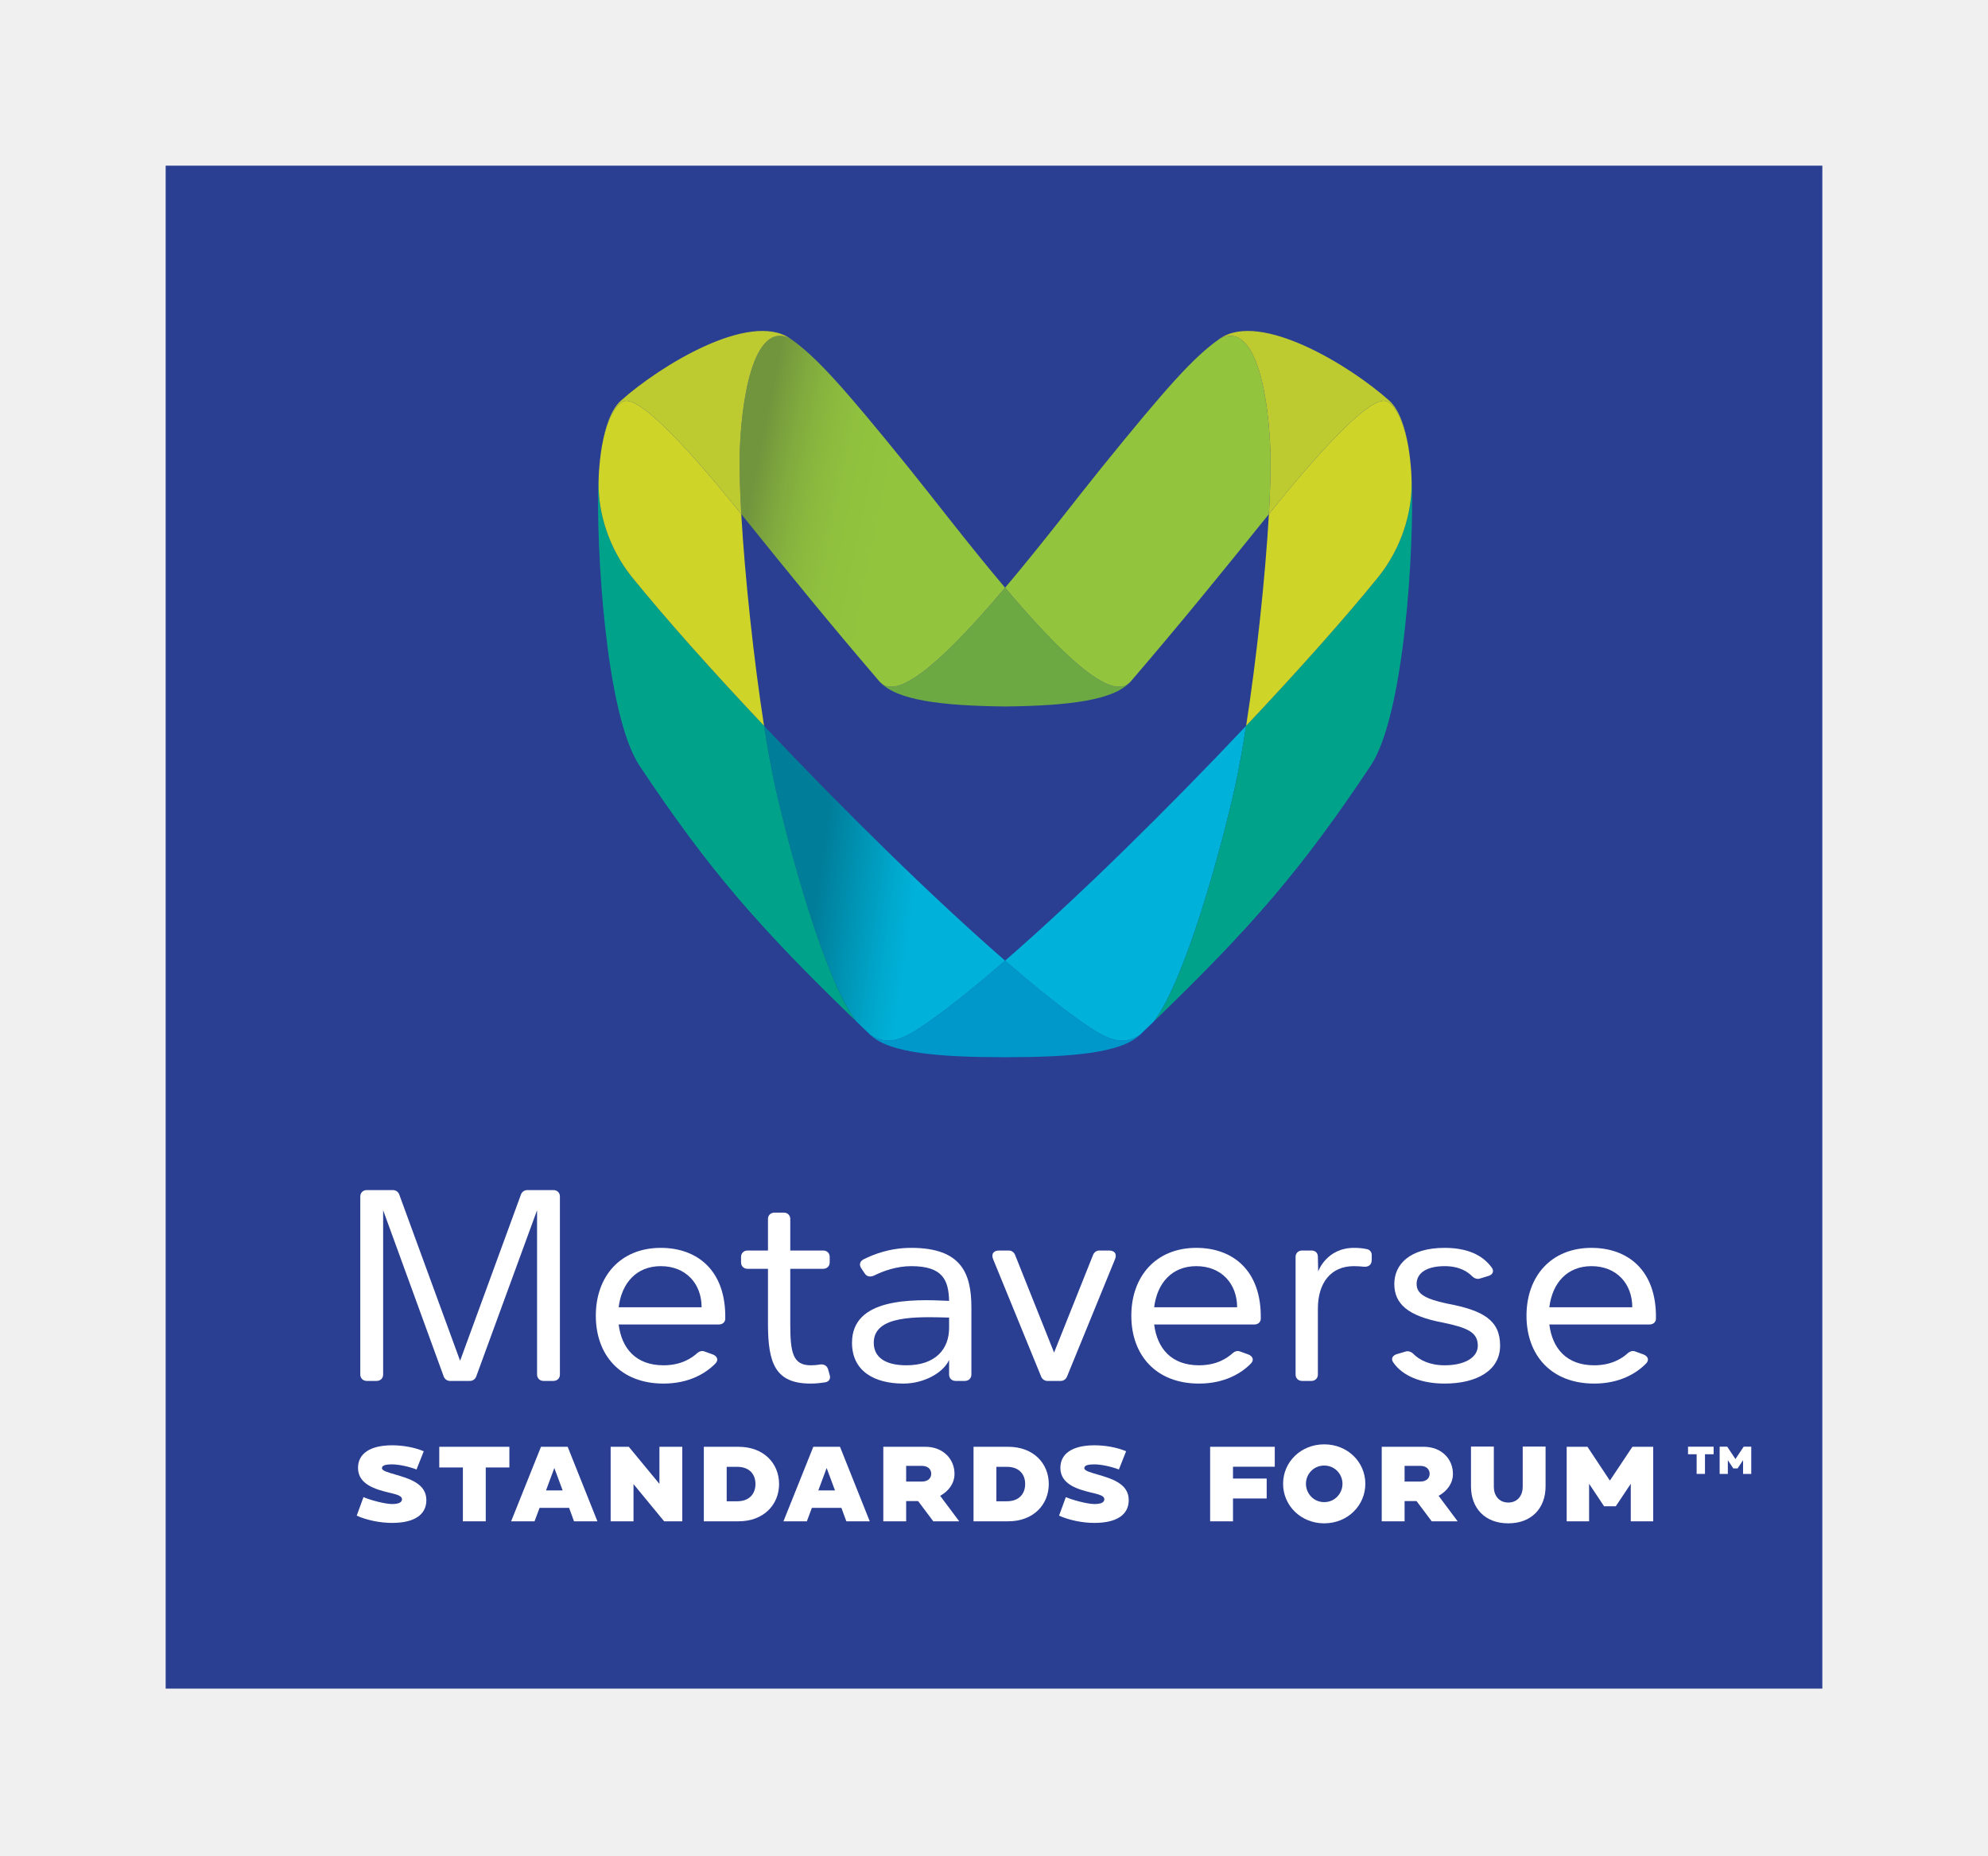
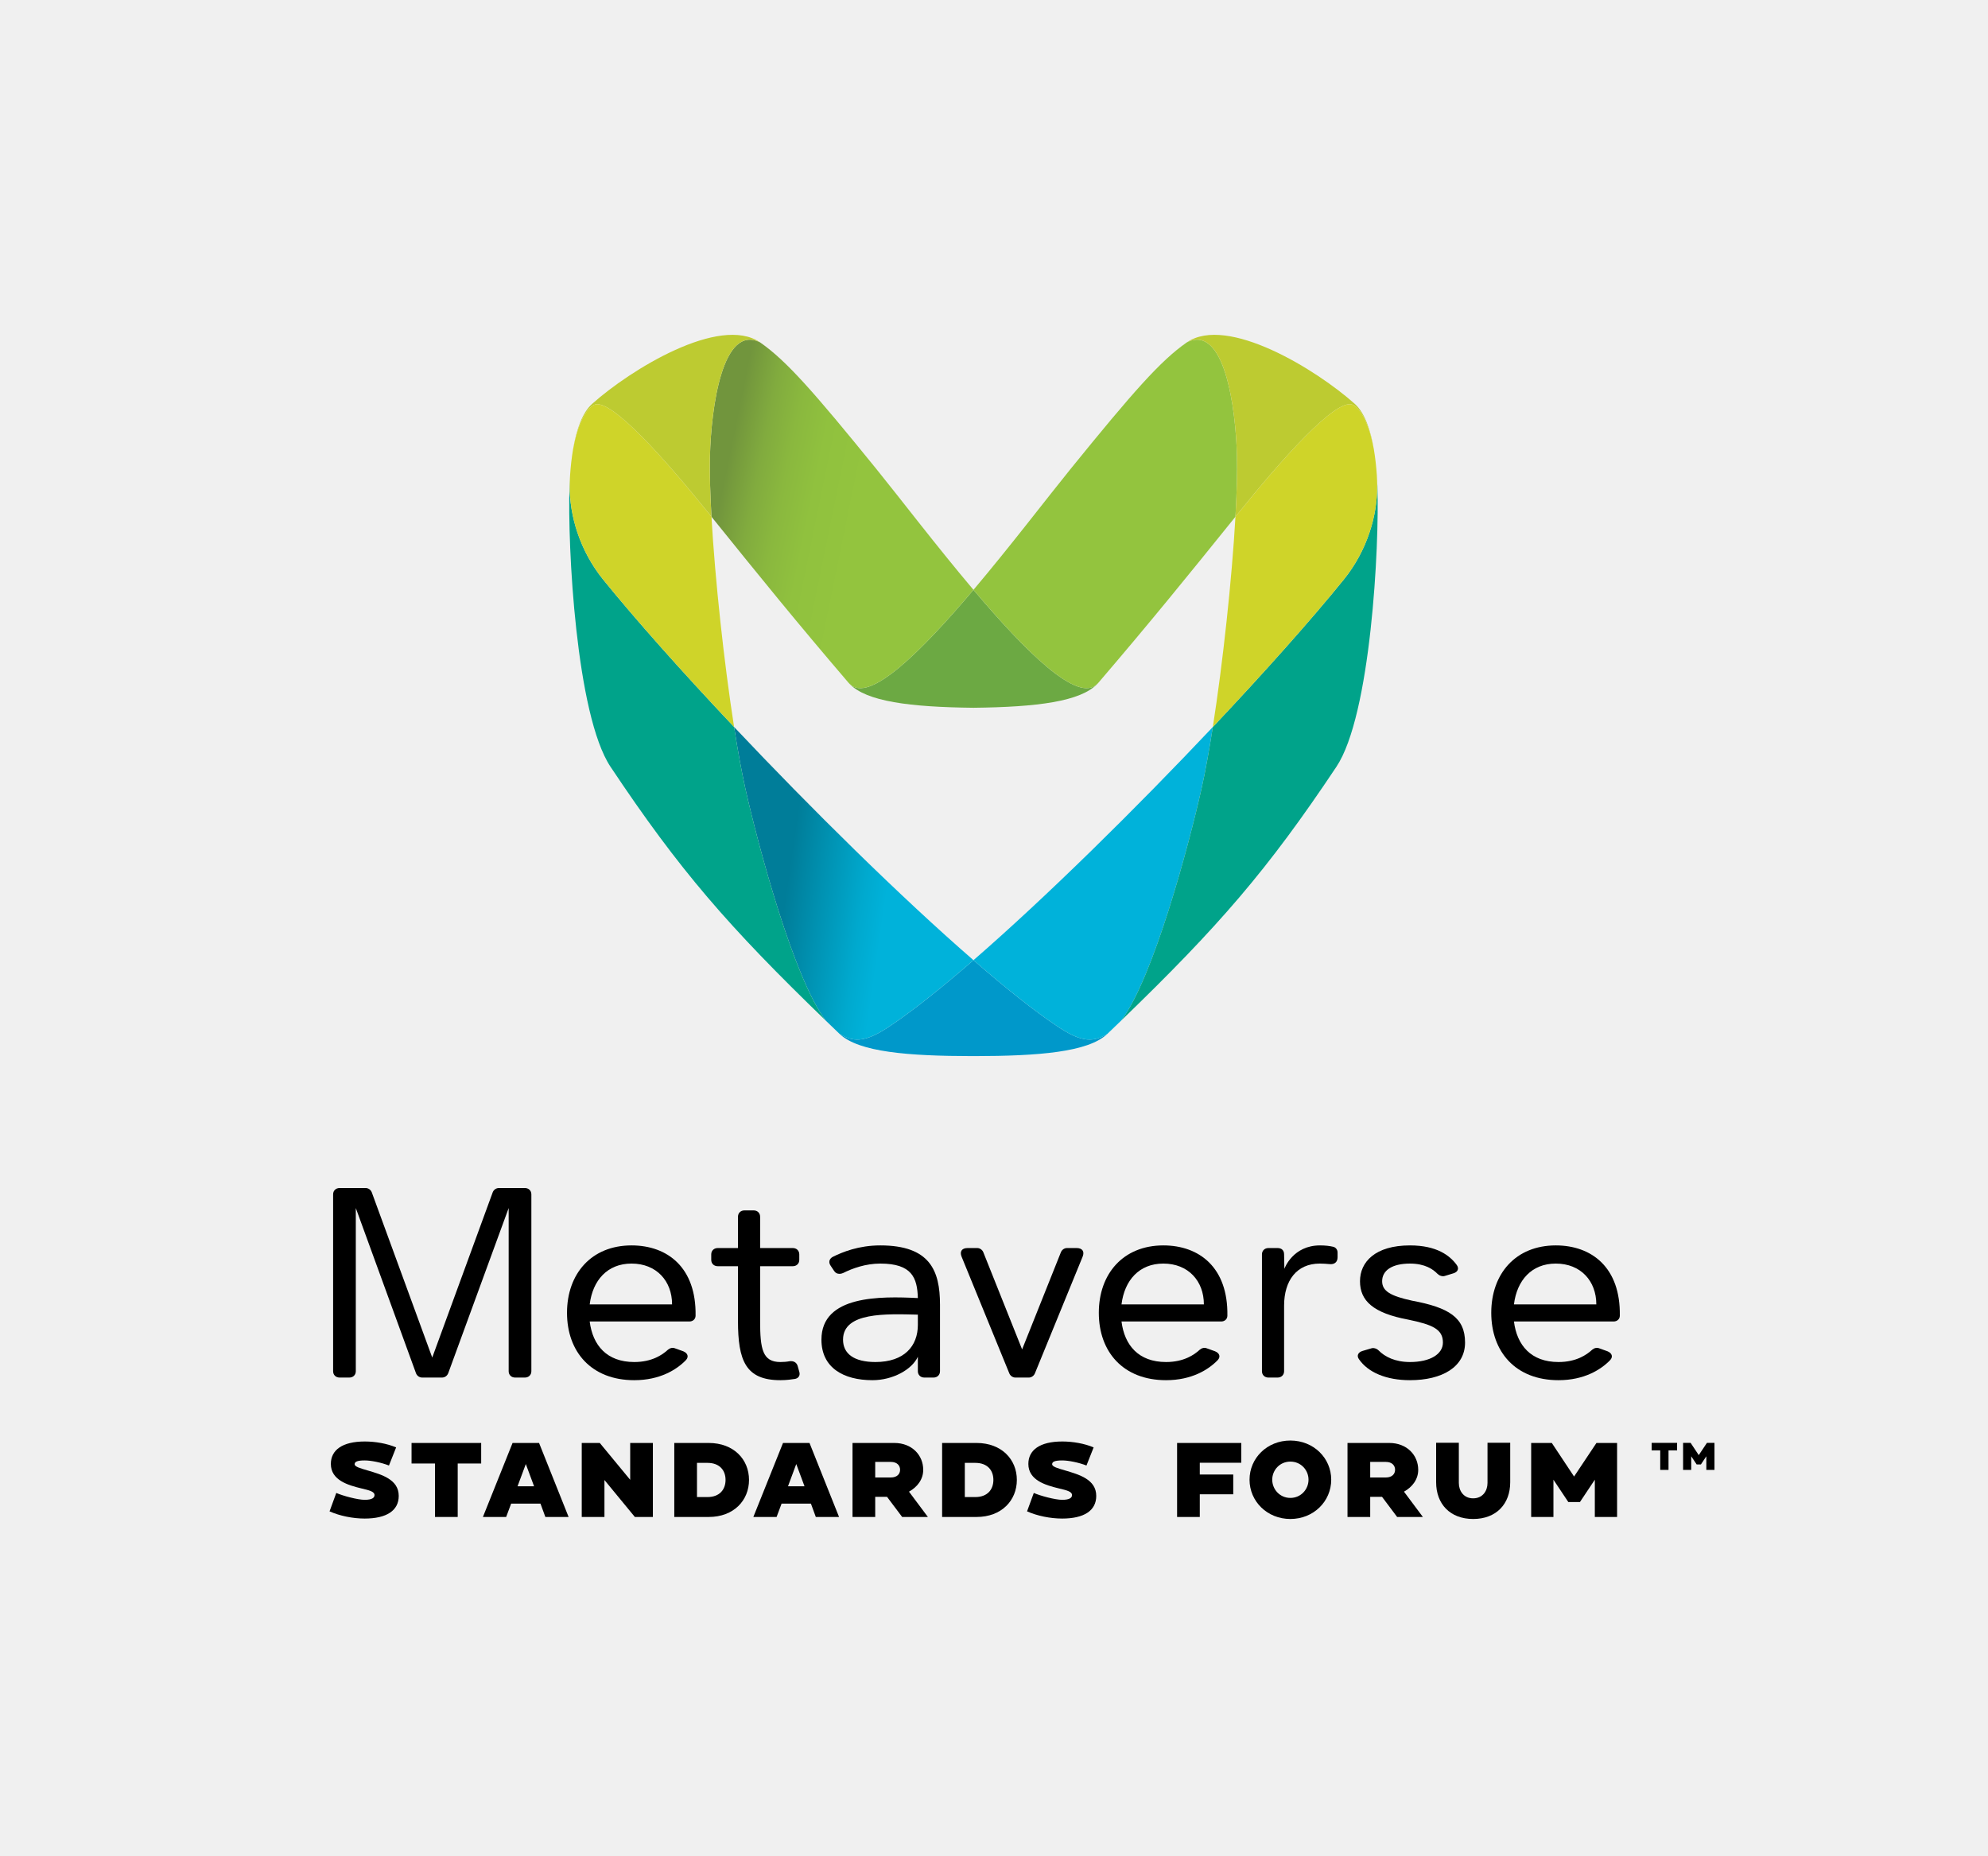
<svg xmlns="http://www.w3.org/2000/svg" width="100%" height="100%" viewBox="0 0 120 112" version="1.1" xml:space="preserve" style="fill-rule:evenodd;clip-rule:evenodd;stroke-linejoin:round;stroke-miterlimit:2;">
-   <g id="codeethics_2004" transform="matrix(1.25,0,0,-1.25,-260.665,468.063)">
-     <g transform="matrix(0.8,0,0,-0.8,208.532,374.451)">
-       <rect x="10" y="10.001" width="100" height="91.928" style="fill:rgb(42,62,146);" />
-     </g>
-     <g transform="matrix(0.0781368,0,0,-0.0781368,218.015,364.11)">
+   <g id="g2537_1_" />
+   <g>
+     <g transform="matrix(0.0969963,0,0,0.0969963,10.2817,13.2086)">
      <path d="M582.89,507.334L582.944,507.388C571.009,518.535 540.513,521.015 500.213,521.051L499.389,521.051C459.081,521.015 428.585,518.535 416.65,507.388L416.703,507.334C426.445,513.485 434.781,511.023 447.36,502.67C461.74,493.116 479.736,478.773 499.801,461.358C519.857,478.773 537.854,493.116 552.233,502.67C564.813,511.023 573.149,513.485 582.89,507.334Z" style="fill:rgb(0,152,202);fill-rule:nonzero;" />
      <path d="M648.762,316.239C646.47,330.922 644.079,344.102 641.724,354.631C633.765,390.231 611.703,472.523 591.772,498.9C588.961,501.613 586.096,504.38 583.15,507.2C583.087,507.263 583.016,507.325 582.944,507.388L582.89,507.334C573.149,513.485 564.813,511.023 552.233,502.67C537.854,493.116 519.857,478.773 499.801,461.358C544.981,422.132 600.601,367.274 648.762,316.239Z" style="fill:rgb(0,178,218);fill-rule:nonzero;" />
      <path d="M416.703,507.334L416.65,507.388C416.578,507.325 416.506,507.263 416.444,507.2C413.507,504.389 410.651,501.631 407.848,498.927C387.909,472.604 365.847,390.249 357.87,354.631C355.515,344.093 353.124,330.913 350.832,316.221C398.984,367.256 454.613,422.123 499.801,461.358C479.736,478.773 461.74,493.116 447.36,502.67C434.781,511.023 426.445,513.485 416.703,507.334Z" style="fill:url(#_Linear1);fill-rule:nonzero;" />
      <path d="M751.172,166.365C752.498,203.683 747.072,308.888 725.646,341.022C682.803,405.291 652.46,440.263 591.772,498.9C611.703,472.523 633.765,390.231 641.724,354.631C644.079,344.102 646.47,330.922 648.762,316.239C681.084,281.982 710.049,249.445 730.23,224.518C744.86,206.45 751.172,184.568 751.038,166.419C751.02,164.1 750.949,161.826 750.832,159.596C750.984,161.924 751.101,164.198 751.172,166.365Z" style="fill:rgb(0,163,138);fill-rule:nonzero;" />
      <path d="M248.556,166.419C248.421,184.568 254.734,206.45 269.364,224.518C289.545,249.445 318.501,281.973 350.832,316.221C353.124,330.913 355.515,344.093 357.87,354.631C365.847,390.249 387.909,472.604 407.848,498.927C347.143,440.272 316.791,405.3 273.948,341.022C252.531,308.888 247.105,203.683 248.421,166.365C248.502,164.198 248.609,161.933 248.762,159.605C248.645,161.826 248.573,164.1 248.556,166.419Z" style="fill:rgb(0,163,138);fill-rule:nonzero;" />
      <path d="M576.963,289.342C566.487,300.364 539.591,303.838 499.801,304.277C460.012,303.838 433.106,300.364 422.631,289.342L422.675,289.306C434.593,302.047 467.407,269.215 499.801,230.884C532.195,269.215 565.001,302.047 576.918,289.306L576.963,289.342Z" style="fill:rgb(108,169,67);fill-rule:nonzero;" />
      <path d="M576.918,289.306C565.001,302.047 532.195,269.215 499.801,230.884C522.588,203.925 545.169,174.262 560.121,155.809C599.428,107.325 616.242,88.317 632.439,76.991C632.511,76.937 632.583,76.892 632.654,76.847C655.862,65.414 663.034,116.941 663.786,147.921C664.028,157.85 663.66,170.752 662.837,185.391C631.956,223.713 609.554,251.316 577.661,288.572C577.438,288.832 577.205,289.091 576.963,289.342L576.918,289.306Z" style="fill:rgb(147,196,62);fill-rule:nonzero;" />
      <path d="M422.675,289.306L422.631,289.342C422.389,289.091 422.156,288.832 421.932,288.572C390.04,251.316 367.638,223.713 336.757,185.391C335.933,170.752 335.566,157.85 335.808,147.921C336.56,116.941 343.741,65.414 366.94,76.847C367.011,76.892 367.083,76.937 367.154,76.991C383.351,88.317 400.166,107.325 439.472,155.809C454.425,174.262 477.006,203.925 499.801,230.884C467.407,269.215 434.593,302.047 422.675,289.306Z" style="fill:url(#_Linear2);fill-rule:nonzero;" />
      <path d="M737.133,115.186C743.41,120.8 746.982,131.742 748.961,143.381C746.32,128.948 741.449,118.589 735.978,115.813C725.771,110.62 690.288,151.323 664.627,183.162C664.028,183.905 663.428,184.648 662.837,185.391C663.66,170.752 664.028,157.85 663.786,147.921C663.034,116.941 655.862,65.414 632.654,76.847C657.742,59.719 713.254,93.814 737.133,115.186Z" style="fill:rgb(189,203,49);fill-rule:nonzero;" />
      <path d="M334.966,183.162C309.314,151.323 273.823,110.62 263.615,115.813C258.181,118.571 253.328,128.823 250.678,143.113C252.674,131.571 256.238,120.756 262.46,115.186C286.34,93.814 341.852,59.719 366.94,76.847C343.741,65.414 336.56,116.941 335.808,147.921C335.566,157.85 335.933,170.752 336.757,185.391C336.166,184.648 335.566,183.905 334.966,183.162Z" style="fill:rgb(189,203,49);fill-rule:nonzero;" />
      <path d="M751.038,166.419C751.172,184.568 744.86,206.45 730.23,224.518C710.049,249.445 681.084,281.982 648.762,316.239C655.047,276.001 660.607,224.5 662.837,185.391C663.428,184.648 664.028,183.905 664.627,183.162C690.288,151.323 725.771,110.62 735.978,115.813C741.449,118.589 746.32,128.948 748.961,143.381C749.883,148.762 750.465,154.287 750.823,159.516C750.823,159.542 750.832,159.569 750.832,159.596C750.949,161.826 751.02,164.1 751.038,166.419Z" style="fill:rgb(207,212,41);fill-rule:nonzero;" />
      <path d="M336.757,185.391C338.987,224.5 344.547,275.992 350.832,316.221C318.501,281.973 289.545,249.445 269.364,224.518C254.734,206.45 248.421,184.568 248.556,166.419C248.573,164.1 248.645,161.826 248.762,159.605C248.762,159.578 248.77,159.542 248.77,159.516C249.129,154.278 249.711,148.744 250.633,143.354C250.651,143.274 250.66,143.193 250.678,143.113C253.328,128.823 258.181,118.571 263.615,115.813C273.823,110.62 309.314,151.323 334.966,183.162C335.566,183.905 336.166,184.648 336.757,185.391Z" style="fill:rgb(207,212,41);fill-rule:nonzero;" />
    </g>
-     <g transform="matrix(0.0781368,0,0,-0.0781368,218.015,364.11)">
+     <g transform="matrix(0.0969963,0,0,0.0969963,10.2817,13.2086)">
      <g>
-         <path d="M142.14,794.743C142.14,803.901 134.569,808.843 120.914,808.843C113.614,808.843 105.435,807.195 99.08,804.362L103.272,792.898C107.26,794.677 116.588,797.181 120.914,797.181C125.511,797.181 127.066,795.929 127.066,794.216C127.066,792.041 123.821,791.251 118.819,790.064C110.64,788.088 99.892,784.991 99.892,774.845C99.892,766.279 106.922,760.877 121.049,760.877C127.471,760.877 134.839,762.129 140.518,764.566L136.056,775.833C131.189,773.923 124.768,772.671 121.049,772.671C116.318,772.671 114.696,773.461 114.696,775.043C114.696,776.624 118.413,777.612 122.672,778.864C131.324,781.434 142.14,784.398 142.14,794.743Z" style="fill:white;fill-rule:nonzero;" />
-         <path d="M193.442,761.799L193.442,774.581L178.84,774.581L178.84,807.854L164.713,807.854L164.713,774.581L150.112,774.581L150.112,761.799L193.442,761.799Z" style="fill:white;fill-rule:nonzero;" />
-         <path d="M247.854,807.854L233.388,807.854L230.346,799.553L212.095,799.553L208.986,807.854L194.52,807.854L212.974,761.799L229.467,761.799L247.854,807.854ZM226.358,788.747L221.221,774.911L216.083,788.747L226.358,788.747Z" style="fill:white;fill-rule:nonzero;" />
-         <path d="M300.303,761.799L300.303,807.854L289.082,807.854L270.156,784.859L270.156,807.854L256.028,807.854L256.028,761.799L267.248,761.799L286.176,784.728L286.176,761.799L300.303,761.799Z" style="fill:white;fill-rule:nonzero;" />
-         <path d="M360.12,784.794C360.12,797.51 350.658,807.854 335.042,807.854L313.615,807.854L313.615,761.799L335.042,761.799C350.658,761.799 360.12,772.077 360.12,784.794ZM345.52,784.794C345.52,778.93 341.938,774.186 334.232,774.186L327.742,774.186L327.742,795.468L334.232,795.468C341.938,795.468 345.52,790.658 345.52,784.794Z" style="fill:white;fill-rule:nonzero;" />
-         <path d="M416.154,807.854L401.688,807.854L398.646,799.553L380.395,799.553L377.285,807.854L362.82,807.854L381.274,761.799L397.767,761.799L416.154,807.854ZM394.658,788.747L389.52,774.911L384.383,788.747L394.658,788.747Z" style="fill:white;fill-rule:nonzero;" />
-         <path d="M471.442,807.854L455.422,807.854L446.026,795.336L438.658,795.336L438.658,807.854L424.531,807.854L424.531,761.799L450.555,761.799C461.438,761.799 468.535,769.311 468.535,778.534C468.535,784.465 464.885,789.208 459.68,792.107L471.442,807.854ZM454.137,778.469C454.137,775.833 452.244,773.593 448.392,773.593L438.658,773.593L438.658,783.278L448.392,783.278C452.244,783.278 454.137,781.104 454.137,778.469Z" style="fill:white;fill-rule:nonzero;" />
-         <path d="M526.799,784.794C526.799,797.51 517.336,807.854 501.721,807.854L480.293,807.854L480.293,761.799L501.721,761.799C517.336,761.799 526.799,772.077 526.799,784.794ZM512.199,784.794C512.199,778.93 508.616,774.186 500.91,774.186L494.421,774.186L494.421,795.468L500.91,795.468C508.616,795.468 512.199,790.658 512.199,784.794Z" style="fill:white;fill-rule:nonzero;" />
-         <path d="M576.208,794.743C576.208,803.901 568.637,808.843 554.983,808.843C547.682,808.843 539.503,807.195 533.149,804.362L537.34,792.898C541.328,794.677 550.657,797.181 554.983,797.181C559.579,797.181 561.134,795.929 561.134,794.216C561.134,792.041 557.889,791.251 552.887,790.064C544.708,788.088 533.96,784.991 533.96,774.845C533.96,766.279 540.991,760.877 555.117,760.877C561.539,760.877 568.908,762.129 574.586,764.566L570.124,775.833C565.257,773.923 558.836,772.671 555.117,772.671C550.386,772.671 548.764,773.461 548.764,775.043C548.764,776.624 552.482,777.612 556.741,778.864C565.393,781.434 576.208,784.398 576.208,794.743Z" style="fill:white;fill-rule:nonzero;" />
-         <path d="M640.647,774.12C640.647,774.12 640.647,781.434 640.647,781.434L661.466,781.434L661.466,793.755L640.647,793.755L640.647,807.854L626.519,807.854L626.519,761.799L666.468,761.799L666.468,774.12L640.647,774.12Z" style="fill:white;fill-rule:nonzero;" />
-         <path d="M722.434,784.662C722.434,798.104 711.484,809.106 697.018,809.106C682.552,809.106 671.602,798.104 671.602,784.662C671.602,771.221 682.552,760.284 697.018,760.284C711.484,760.284 722.434,771.221 722.434,784.662ZM708.307,784.662C708.307,778.732 703.643,773.396 697.018,773.396C690.394,773.396 685.73,778.732 685.73,784.662C685.73,790.592 690.394,795.995 697.018,795.995C703.643,795.995 708.307,790.592 708.307,784.662Z" style="fill:white;fill-rule:nonzero;" />
-         <path d="M779.481,807.854L763.461,807.854L754.065,795.336L746.697,795.336L746.697,807.854L732.57,807.854L732.57,761.799L758.594,761.799C769.477,761.799 776.575,769.311 776.575,778.534C776.575,784.465 772.924,789.208 767.719,792.107L779.481,807.854ZM762.176,778.469C762.176,775.833 760.284,773.593 756.431,773.593L746.697,773.593L746.697,783.278L756.431,783.278C760.284,783.278 762.176,781.104 762.176,778.469Z" style="fill:white;fill-rule:nonzero;" />
-         <path d="M833.826,761.667L833.826,786.243C833.826,799.75 825.173,809.106 810.775,809.106C796.377,809.106 787.725,799.75 787.725,786.243L787.725,761.667L801.852,761.667L801.852,786.705C801.852,791.515 804.759,796.258 810.775,796.258C816.791,796.258 819.698,791.515 819.698,786.705L819.698,761.667L833.826,761.667Z" style="fill:white;fill-rule:nonzero;" />
-         <path d="M900.336,761.799L900.336,807.854L886.479,807.854L886.479,784.662L877.218,798.564L869.986,798.564L860.725,784.662L860.725,807.854L846.867,807.854L846.867,761.799L859.711,761.799L873.568,782.686L887.492,761.799L900.336,761.799Z" style="fill:white;fill-rule:nonzero;" />
+         <path d="M142.14,794.743C142.14,803.901 134.569,808.843 120.914,808.843C113.614,808.843 105.435,807.195 99.08,804.362L103.272,792.898C107.26,794.677 116.588,797.181 120.914,797.181C125.511,797.181 127.066,795.929 127.066,794.216C127.066,792.041 123.821,791.251 118.819,790.064C110.64,788.088 99.892,784.991 99.892,774.845C99.892,766.279 106.922,760.877 121.049,760.877C127.471,760.877 134.839,762.129 140.518,764.566L136.056,775.833C131.189,773.923 124.768,772.671 121.049,772.671C116.318,772.671 114.696,773.461 114.696,775.043C114.696,776.624 118.413,777.612 122.672,778.864C131.324,781.434 142.14,784.398 142.14,794.743Z" style="fill-rule:nonzero;" />
+         <path d="M193.442,761.799L193.442,774.581L178.84,774.581L178.84,807.854L164.713,807.854L164.713,774.581L150.112,774.581L150.112,761.799L193.442,761.799Z" style="fill-rule:nonzero;" />
+         <path d="M247.854,807.854L233.388,807.854L230.346,799.553L212.095,799.553L208.986,807.854L194.52,807.854L212.974,761.799L229.467,761.799L247.854,807.854ZM226.358,788.747L221.221,774.911L216.083,788.747L226.358,788.747Z" style="fill-rule:nonzero;" />
+         <path d="M300.303,761.799L300.303,807.854L289.082,807.854L270.156,784.859L270.156,807.854L256.028,807.854L256.028,761.799L267.248,761.799L286.176,784.728L286.176,761.799L300.303,761.799Z" style="fill-rule:nonzero;" />
+         <path d="M360.12,784.794C360.12,797.51 350.658,807.854 335.042,807.854L313.615,807.854L313.615,761.799L335.042,761.799C350.658,761.799 360.12,772.077 360.12,784.794ZM345.52,784.794C345.52,778.93 341.938,774.186 334.232,774.186L327.742,774.186L327.742,795.468L334.232,795.468C341.938,795.468 345.52,790.658 345.52,784.794Z" style="fill-rule:nonzero;" />
+         <path d="M416.154,807.854L401.688,807.854L398.646,799.553L380.395,799.553L377.285,807.854L362.82,807.854L381.274,761.799L397.767,761.799L416.154,807.854ZM394.658,788.747L389.52,774.911L384.383,788.747L394.658,788.747Z" style="fill-rule:nonzero;" />
+         <path d="M471.442,807.854L455.422,807.854L446.026,795.336L438.658,795.336L438.658,807.854L424.531,807.854L424.531,761.799L450.555,761.799C461.438,761.799 468.535,769.311 468.535,778.534C468.535,784.465 464.885,789.208 459.68,792.107L471.442,807.854ZM454.137,778.469C454.137,775.833 452.244,773.593 448.392,773.593L438.658,773.593L438.658,783.278L448.392,783.278C452.244,783.278 454.137,781.104 454.137,778.469Z" style="fill-rule:nonzero;" />
+         <path d="M526.799,784.794C526.799,797.51 517.336,807.854 501.721,807.854L480.293,807.854L480.293,761.799L501.721,761.799C517.336,761.799 526.799,772.077 526.799,784.794ZM512.199,784.794C512.199,778.93 508.616,774.186 500.91,774.186L494.421,774.186L494.421,795.468L500.91,795.468C508.616,795.468 512.199,790.658 512.199,784.794Z" style="fill-rule:nonzero;" />
+         <path d="M576.208,794.743C576.208,803.901 568.637,808.843 554.983,808.843C547.682,808.843 539.503,807.195 533.149,804.362L537.34,792.898C541.328,794.677 550.657,797.181 554.983,797.181C559.579,797.181 561.134,795.929 561.134,794.216C561.134,792.041 557.889,791.251 552.887,790.064C544.708,788.088 533.96,784.991 533.96,774.845C533.96,766.279 540.991,760.877 555.117,760.877C561.539,760.877 568.908,762.129 574.586,764.566L570.124,775.833C565.257,773.923 558.836,772.671 555.117,772.671C550.386,772.671 548.764,773.461 548.764,775.043C548.764,776.624 552.482,777.612 556.741,778.864C565.393,781.434 576.208,784.398 576.208,794.743Z" style="fill-rule:nonzero;" />
+         <path d="M640.647,774.12C640.647,774.12 640.647,781.434 640.647,781.434L661.466,781.434L661.466,793.755L640.647,793.755L640.647,807.854L626.519,807.854L626.519,761.799L666.468,761.799L666.468,774.12L640.647,774.12Z" style="fill-rule:nonzero;" />
+         <path d="M722.434,784.662C722.434,798.104 711.484,809.106 697.018,809.106C682.552,809.106 671.602,798.104 671.602,784.662C671.602,771.221 682.552,760.284 697.018,760.284C711.484,760.284 722.434,771.221 722.434,784.662ZM708.307,784.662C708.307,778.732 703.643,773.396 697.018,773.396C690.394,773.396 685.73,778.732 685.73,784.662C685.73,790.592 690.394,795.995 697.018,795.995C703.643,795.995 708.307,790.592 708.307,784.662Z" style="fill-rule:nonzero;" />
+         <path d="M779.481,807.854L763.461,807.854L754.065,795.336L746.697,795.336L746.697,807.854L732.57,807.854L732.57,761.799L758.594,761.799C769.477,761.799 776.575,769.311 776.575,778.534C776.575,784.465 772.924,789.208 767.719,792.107L779.481,807.854ZM762.176,778.469C762.176,775.833 760.284,773.593 756.431,773.593L746.697,773.593L746.697,783.278L756.431,783.278C760.284,783.278 762.176,781.104 762.176,778.469Z" style="fill-rule:nonzero;" />
+         <path d="M833.826,761.667L833.826,786.243C833.826,799.75 825.173,809.106 810.775,809.106C796.377,809.106 787.725,799.75 787.725,786.243L787.725,761.667L801.852,761.667L801.852,786.705C801.852,791.515 804.759,796.258 810.775,796.258C816.791,796.258 819.698,791.515 819.698,786.705L819.698,761.667L833.826,761.667Z" style="fill-rule:nonzero;" />
+         <path d="M900.336,761.799L900.336,807.854L886.479,807.854L886.479,784.662L877.218,798.564L869.986,798.564L860.725,784.662L860.725,807.854L846.867,807.854L846.867,761.799L859.711,761.799L873.568,782.686L887.492,761.799L900.336,761.799Z" style="fill-rule:nonzero;" />
      </g>
    </g>
-     <g transform="matrix(0.0781368,0,0,-0.0781368,218.015,364.11)">
-       <path d="M101.303,717.165L101.303,607.079C101.303,604.785 102.984,603.147 105.337,603.147L121.472,603.147C123.153,603.147 124.665,604.131 125.338,605.769L162.987,708.646L200.636,605.769C201.308,604.131 202.821,603.147 204.501,603.147L220.637,603.147C222.99,603.147 224.67,604.785 224.67,607.079L224.67,717.165C224.67,719.459 222.99,721.097 220.637,721.097L214.586,721.097C212.233,721.097 210.552,719.459 210.552,717.165L210.552,615.598L172.904,718.476C172.231,720.113 170.718,721.097 169.037,721.097L156.768,721.097C155.087,721.097 153.574,720.113 152.903,718.476L115.421,615.598L115.421,717.165C115.421,719.459 113.741,721.097 111.388,721.097L105.337,721.097C102.984,721.097 101.303,719.459 101.303,717.165Z" style="fill:white;fill-rule:nonzero;" />
-       <path d="M288.71,711.432C299.635,711.432 306.19,707.008 309.719,703.732C310.896,702.749 312.576,702.258 314.089,702.913L319.131,704.715C321.989,705.861 322.829,708.155 320.813,710.285C315.098,716.182 304.677,722.734 288.71,722.734C261.986,722.734 246.859,705.043 246.859,680.797C246.859,656.553 261.986,638.859 287.03,638.859C309.383,638.859 327.367,652.621 326.864,682.6C326.864,684.729 325.182,686.203 322.997,686.203L260.978,686.203C262.826,700.947 271.567,711.432 288.71,711.432ZM287.03,650.163C271.903,650.163 262.826,660.647 260.978,675.555L312.241,675.555C312.241,660.976 302.492,650.163 287.03,650.163Z" style="fill:white;fill-rule:nonzero;" />
-       <path d="M353.254,685.876L353.254,651.802L340.649,651.802C338.295,651.802 336.615,650.163 336.615,647.87L336.615,644.43C336.615,642.137 338.295,640.498 340.649,640.498L353.254,640.498L353.254,621.004C353.254,618.71 354.935,617.072 357.288,617.072L363.003,617.072C365.356,617.072 367.036,618.71 367.036,621.004L367.036,640.498L387.373,640.498C389.727,640.498 391.408,642.137 391.408,644.43L391.408,647.87C391.408,650.163 389.727,651.802 387.373,651.802L367.036,651.802L367.036,685.876C367.036,703.404 368.549,711.432 379.642,711.432C381.659,711.432 383.676,711.268 385.357,710.939C387.71,710.612 389.727,711.596 390.399,713.889L391.408,717.492C392.079,719.622 391.072,721.424 388.886,721.916C386.701,722.243 383.676,722.734 379.642,722.734C357.96,722.734 353.254,710.448 353.254,685.876Z" style="fill:white;fill-rule:nonzero;" />
-       <path d="M465.193,717.165L465.193,708.155C461.494,716.182 449.561,722.734 436.955,722.734C418.971,722.734 405.189,715.035 405.189,697.507C405.189,669.821 441.829,670.477 465.193,671.623C464.856,659.01 461.494,650.163 441.829,650.163C432.753,650.163 424.518,653.112 418.635,656.061C417.963,656.389 417.122,656.553 416.45,656.553C415.106,656.553 413.929,656.061 413.089,654.75L410.904,651.474C409.559,649.508 409.896,647.379 412.08,646.068C418.299,642.955 428.384,638.859 441.829,638.859C472.755,638.859 478.974,654.586 478.974,675.719L478.974,717.165C478.974,719.459 477.293,721.097 474.941,721.097L469.226,721.097C466.873,721.097 465.193,719.459 465.193,717.165ZM418.635,697.507C418.635,706.189 425.359,711.432 438.804,711.432C456.788,711.432 465.193,701.438 465.193,688.333L465.193,681.944C445.36,681.453 418.635,680.306 418.635,697.507Z" style="fill:white;fill-rule:nonzero;" />
-       <path d="M522.172,718.64L492.423,645.904C491.078,642.628 492.591,640.498 496.12,640.498L502.171,640.498C503.684,640.498 505.197,641.48 505.868,642.955L530.072,703.568L554.275,642.955C554.947,641.48 556.459,640.498 557.972,640.498L564.023,640.498C567.553,640.498 569.066,642.628 567.721,645.904L537.971,718.64C537.299,720.113 535.786,721.097 534.274,721.097L525.869,721.097C524.357,721.097 522.844,720.113 522.172,718.64Z" style="fill:white;fill-rule:nonzero;" />
-       <path d="M619.659,711.432C630.584,711.432 637.139,707.008 640.668,703.732C641.845,702.749 643.526,702.258 645.038,702.913L650.08,704.715C652.938,705.861 653.779,708.155 651.762,710.285C646.047,716.182 635.626,722.734 619.659,722.734C592.935,722.734 577.808,705.043 577.808,680.797C577.808,656.553 592.935,638.859 617.979,638.859C640.332,638.859 658.317,652.621 657.813,682.6C657.813,684.729 656.131,686.203 653.947,686.203L591.927,686.203C593.776,700.947 602.516,711.432 619.659,711.432ZM617.979,650.163C602.852,650.163 593.776,660.647 591.927,675.555L643.19,675.555C643.19,660.976 633.442,650.163 617.979,650.163Z" style="fill:white;fill-rule:nonzero;" />
-       <path d="M679.328,717.165L679.328,644.43C679.328,642.137 681.009,640.498 683.362,640.498L689.076,640.498C691.598,640.498 693.111,641.973 693.111,644.43L693.279,653.439C693.447,652.948 698.657,638.859 715.464,638.859C718.826,638.859 721.347,639.188 723.532,639.679C725.213,640.007 726.389,641.48 726.389,643.283L726.389,646.231C726.389,649.344 724.372,650.818 721.347,650.491C719.498,650.327 717.481,650.163 715.296,650.163C701.01,650.163 693.111,660.647 693.111,676.374L693.111,717.165C693.111,719.459 691.43,721.097 689.076,721.097L683.362,721.097C681.009,721.097 679.328,719.459 679.328,717.165Z" style="fill:white;fill-rule:nonzero;" />
-       <path d="M741.857,704.551L747.403,702.913C748.915,702.422 750.765,703.076 751.941,704.224C755.807,708.155 762.194,711.432 771.438,711.432C784.043,711.432 791.943,706.517 791.943,699.309C791.943,690.954 785.388,688.169 770.429,685.057C748.411,680.961 740.344,673.262 740.344,661.139C740.344,649.181 749.756,638.859 771.438,638.859C788.245,638.859 796.313,645.249 800.515,650.982C802.196,653.275 801.188,655.405 798.498,656.225L793.119,657.863C791.607,658.354 789.758,657.699 788.581,656.553C785.893,653.768 780.85,650.163 771.438,650.163C760.345,650.163 754.126,654.423 754.126,661.139C754.126,667.2 759.168,670.312 772.783,673.262C795.641,677.521 805.725,683.746 805.725,699.309C805.725,714.544 791.439,722.734 771.438,722.734C756.816,722.734 745.386,717.984 739.671,709.629C738.159,707.5 739.167,705.37 741.857,704.551Z" style="fill:white;fill-rule:nonzero;" />
-       <path d="M863.881,711.432C874.806,711.432 881.361,707.008 884.89,703.732C886.067,702.749 887.747,702.258 889.26,702.913L894.303,704.715C897.159,705.861 898,708.155 895.984,710.285C890.269,716.182 879.848,722.734 863.881,722.734C837.157,722.734 822.03,705.043 822.03,680.797C822.03,656.553 837.157,638.859 862.201,638.859C884.554,638.859 902.538,652.621 902.034,682.6C902.034,684.729 900.353,686.203 898.168,686.203L836.149,686.203C837.997,700.947 846.738,711.432 863.881,711.432ZM862.201,650.163C847.074,650.163 837.997,660.647 836.149,675.555L887.411,675.555C887.411,660.976 877.663,650.163 862.201,650.163Z" style="fill:white;fill-rule:nonzero;" />
+     <g transform="matrix(0.0969963,0,0,0.0969963,10.2817,13.2086)">
+       <path d="M101.303,717.165L101.303,607.079C101.303,604.785 102.984,603.147 105.337,603.147L121.472,603.147C123.153,603.147 124.665,604.131 125.338,605.769L162.987,708.646L200.636,605.769C201.308,604.131 202.821,603.147 204.501,603.147L220.637,603.147C222.99,603.147 224.67,604.785 224.67,607.079L224.67,717.165C224.67,719.459 222.99,721.097 220.637,721.097L214.586,721.097C212.233,721.097 210.552,719.459 210.552,717.165L210.552,615.598L172.904,718.476C172.231,720.113 170.718,721.097 169.037,721.097L156.768,721.097C155.087,721.097 153.574,720.113 152.903,718.476L115.421,615.598L115.421,717.165C115.421,719.459 113.741,721.097 111.388,721.097L105.337,721.097C102.984,721.097 101.303,719.459 101.303,717.165Z" style="fill-rule:nonzero;" />
+       <path d="M288.71,711.432C299.635,711.432 306.19,707.008 309.719,703.732C310.896,702.749 312.576,702.258 314.089,702.913L319.131,704.715C321.989,705.861 322.829,708.155 320.813,710.285C315.098,716.182 304.677,722.734 288.71,722.734C261.986,722.734 246.859,705.043 246.859,680.797C246.859,656.553 261.986,638.859 287.03,638.859C309.383,638.859 327.367,652.621 326.864,682.6C326.864,684.729 325.182,686.203 322.997,686.203L260.978,686.203C262.826,700.947 271.567,711.432 288.71,711.432ZM287.03,650.163C271.903,650.163 262.826,660.647 260.978,675.555L312.241,675.555C312.241,660.976 302.492,650.163 287.03,650.163Z" style="fill-rule:nonzero;" />
+       <path d="M353.254,685.876L353.254,651.802L340.649,651.802C338.295,651.802 336.615,650.163 336.615,647.87L336.615,644.43C336.615,642.137 338.295,640.498 340.649,640.498L353.254,640.498L353.254,621.004C353.254,618.71 354.935,617.072 357.288,617.072L363.003,617.072C365.356,617.072 367.036,618.71 367.036,621.004L367.036,640.498L387.373,640.498C389.727,640.498 391.408,642.137 391.408,644.43L391.408,647.87C391.408,650.163 389.727,651.802 387.373,651.802L367.036,651.802L367.036,685.876C367.036,703.404 368.549,711.432 379.642,711.432C381.659,711.432 383.676,711.268 385.357,710.939C387.71,710.612 389.727,711.596 390.399,713.889L391.408,717.492C392.079,719.622 391.072,721.424 388.886,721.916C386.701,722.243 383.676,722.734 379.642,722.734C357.96,722.734 353.254,710.448 353.254,685.876Z" style="fill-rule:nonzero;" />
+       <path d="M465.193,717.165L465.193,708.155C461.494,716.182 449.561,722.734 436.955,722.734C418.971,722.734 405.189,715.035 405.189,697.507C405.189,669.821 441.829,670.477 465.193,671.623C464.856,659.01 461.494,650.163 441.829,650.163C432.753,650.163 424.518,653.112 418.635,656.061C417.963,656.389 417.122,656.553 416.45,656.553C415.106,656.553 413.929,656.061 413.089,654.75L410.904,651.474C409.559,649.508 409.896,647.379 412.08,646.068C418.299,642.955 428.384,638.859 441.829,638.859C472.755,638.859 478.974,654.586 478.974,675.719L478.974,717.165C478.974,719.459 477.293,721.097 474.941,721.097L469.226,721.097C466.873,721.097 465.193,719.459 465.193,717.165ZM418.635,697.507C418.635,706.189 425.359,711.432 438.804,711.432C456.788,711.432 465.193,701.438 465.193,688.333L465.193,681.944C445.36,681.453 418.635,680.306 418.635,697.507Z" style="fill-rule:nonzero;" />
+       <path d="M522.172,718.64L492.423,645.904C491.078,642.628 492.591,640.498 496.12,640.498L502.171,640.498C503.684,640.498 505.197,641.48 505.868,642.955L530.072,703.568L554.275,642.955C554.947,641.48 556.459,640.498 557.972,640.498L564.023,640.498C567.553,640.498 569.066,642.628 567.721,645.904L537.971,718.64C537.299,720.113 535.786,721.097 534.274,721.097L525.869,721.097C524.357,721.097 522.844,720.113 522.172,718.64Z" style="fill-rule:nonzero;" />
+       <path d="M619.659,711.432C630.584,711.432 637.139,707.008 640.668,703.732C641.845,702.749 643.526,702.258 645.038,702.913L650.08,704.715C652.938,705.861 653.779,708.155 651.762,710.285C646.047,716.182 635.626,722.734 619.659,722.734C592.935,722.734 577.808,705.043 577.808,680.797C577.808,656.553 592.935,638.859 617.979,638.859C640.332,638.859 658.317,652.621 657.813,682.6C657.813,684.729 656.131,686.203 653.947,686.203L591.927,686.203C593.776,700.947 602.516,711.432 619.659,711.432ZM617.979,650.163C602.852,650.163 593.776,660.647 591.927,675.555L643.19,675.555C643.19,660.976 633.442,650.163 617.979,650.163Z" style="fill-rule:nonzero;" />
+       <path d="M679.328,717.165L679.328,644.43C679.328,642.137 681.009,640.498 683.362,640.498L689.076,640.498C691.598,640.498 693.111,641.973 693.111,644.43L693.279,653.439C693.447,652.948 698.657,638.859 715.464,638.859C718.826,638.859 721.347,639.188 723.532,639.679C725.213,640.007 726.389,641.48 726.389,643.283L726.389,646.231C726.389,649.344 724.372,650.818 721.347,650.491C719.498,650.327 717.481,650.163 715.296,650.163C701.01,650.163 693.111,660.647 693.111,676.374L693.111,717.165C693.111,719.459 691.43,721.097 689.076,721.097L683.362,721.097C681.009,721.097 679.328,719.459 679.328,717.165Z" style="fill-rule:nonzero;" />
+       <path d="M741.857,704.551L747.403,702.913C748.915,702.422 750.765,703.076 751.941,704.224C755.807,708.155 762.194,711.432 771.438,711.432C784.043,711.432 791.943,706.517 791.943,699.309C791.943,690.954 785.388,688.169 770.429,685.057C748.411,680.961 740.344,673.262 740.344,661.139C740.344,649.181 749.756,638.859 771.438,638.859C788.245,638.859 796.313,645.249 800.515,650.982C802.196,653.275 801.188,655.405 798.498,656.225L793.119,657.863C791.607,658.354 789.758,657.699 788.581,656.553C785.893,653.768 780.85,650.163 771.438,650.163C760.345,650.163 754.126,654.423 754.126,661.139C754.126,667.2 759.168,670.312 772.783,673.262C795.641,677.521 805.725,683.746 805.725,699.309C805.725,714.544 791.439,722.734 771.438,722.734C756.816,722.734 745.386,717.984 739.671,709.629C738.159,707.5 739.167,705.37 741.857,704.551Z" style="fill-rule:nonzero;" />
+       <path d="M863.881,711.432C874.806,711.432 881.361,707.008 884.89,703.732C886.067,702.749 887.747,702.258 889.26,702.913L894.303,704.715C897.159,705.861 898,708.155 895.984,710.285C890.269,716.182 879.848,722.734 863.881,722.734C837.157,722.734 822.03,705.043 822.03,680.797C822.03,656.553 837.157,638.859 862.201,638.859C884.554,638.859 902.538,652.621 902.034,682.6C902.034,684.729 900.353,686.203 898.168,686.203L836.149,686.203C837.997,700.947 846.738,711.432 863.881,711.432ZM862.201,650.163C847.074,650.163 837.997,660.647 836.149,675.555L887.411,675.555C887.411,660.976 877.663,650.163 862.201,650.163Z" style="fill-rule:nonzero;" />
    </g>
-     <g transform="matrix(0.0781368,0,0,-0.0781368,218.015,364.11)">
+     <g transform="matrix(0.0969963,0,0,0.0969963,10.2817,13.2086)">
      <g>
-         <path d="M937.677,761.739L937.677,766.407L932.344,766.407L932.344,778.56L927.184,778.56L927.184,766.407L921.852,766.407L921.852,761.739L937.677,761.739Z" style="fill:white;fill-rule:nonzero;" />
-         <path d="M960.937,761.739L960.937,778.56L955.875,778.56L955.875,770.09L952.492,775.167L949.851,775.167L946.469,770.09L946.469,778.56L941.408,778.56L941.408,761.739L946.098,761.739L951.159,769.367L956.245,761.739L960.937,761.739Z" style="fill:white;fill-rule:nonzero;" />
+         <path d="M937.677,761.739L937.677,766.407L932.344,766.407L932.344,778.56L927.184,778.56L927.184,766.407L921.852,766.407L921.852,761.739L937.677,761.739Z" style="fill-rule:nonzero;" />
+         <path d="M960.937,761.739L960.937,778.56L955.875,778.56L955.875,770.09L952.492,775.167L949.851,775.167L946.469,770.09L946.469,778.56L941.408,778.56L941.408,761.739L946.098,761.739L951.159,769.367L956.245,761.739L960.937,761.739Z" style="fill-rule:nonzero;" />
      </g>
    </g>
  </g>
  <defs>
    <linearGradient id="_Linear1" x1="0" y1="0" x2="1" y2="0" gradientUnits="userSpaceOnUse" gradientTransform="matrix(109.823,16.0774,-16.0774,109.823,364.333,409.95)">
      <stop offset="0" style="stop-color:rgb(0,125,153);stop-opacity:1" />
      <stop offset="0.18" style="stop-color:rgb(0,125,153);stop-opacity:1" />
      <stop offset="0.38" style="stop-color:rgb(0,146,178);stop-opacity:1" />
      <stop offset="0.61" style="stop-color:rgb(0,169,206);stop-opacity:1" />
      <stop offset="0.74" style="stop-color:rgb(0,178,218);stop-opacity:1" />
      <stop offset="1" style="stop-color:rgb(0,178,218);stop-opacity:1" />
    </linearGradient>
    <linearGradient id="_Linear2" x1="0" y1="0" x2="1" y2="0" gradientUnits="userSpaceOnUse" gradientTransform="matrix(210.966,43.5463,-43.5463,210.966,336.517,171.58)">
      <stop offset="0" style="stop-color:rgb(113,149,61);stop-opacity:1" />
      <stop offset="0.03" style="stop-color:rgb(113,149,61);stop-opacity:1" />
      <stop offset="0.05" style="stop-color:rgb(117,154,61);stop-opacity:1" />
      <stop offset="0.12" style="stop-color:rgb(129,171,62);stop-opacity:1" />
      <stop offset="0.2" style="stop-color:rgb(138,184,62);stop-opacity:1" />
      <stop offset="0.29" style="stop-color:rgb(144,193,62);stop-opacity:1" />
      <stop offset="0.42" style="stop-color:rgb(147,196,62);stop-opacity:1" />
      <stop offset="1" style="stop-color:rgb(147,196,62);stop-opacity:1" />
    </linearGradient>
  </defs>
</svg>
